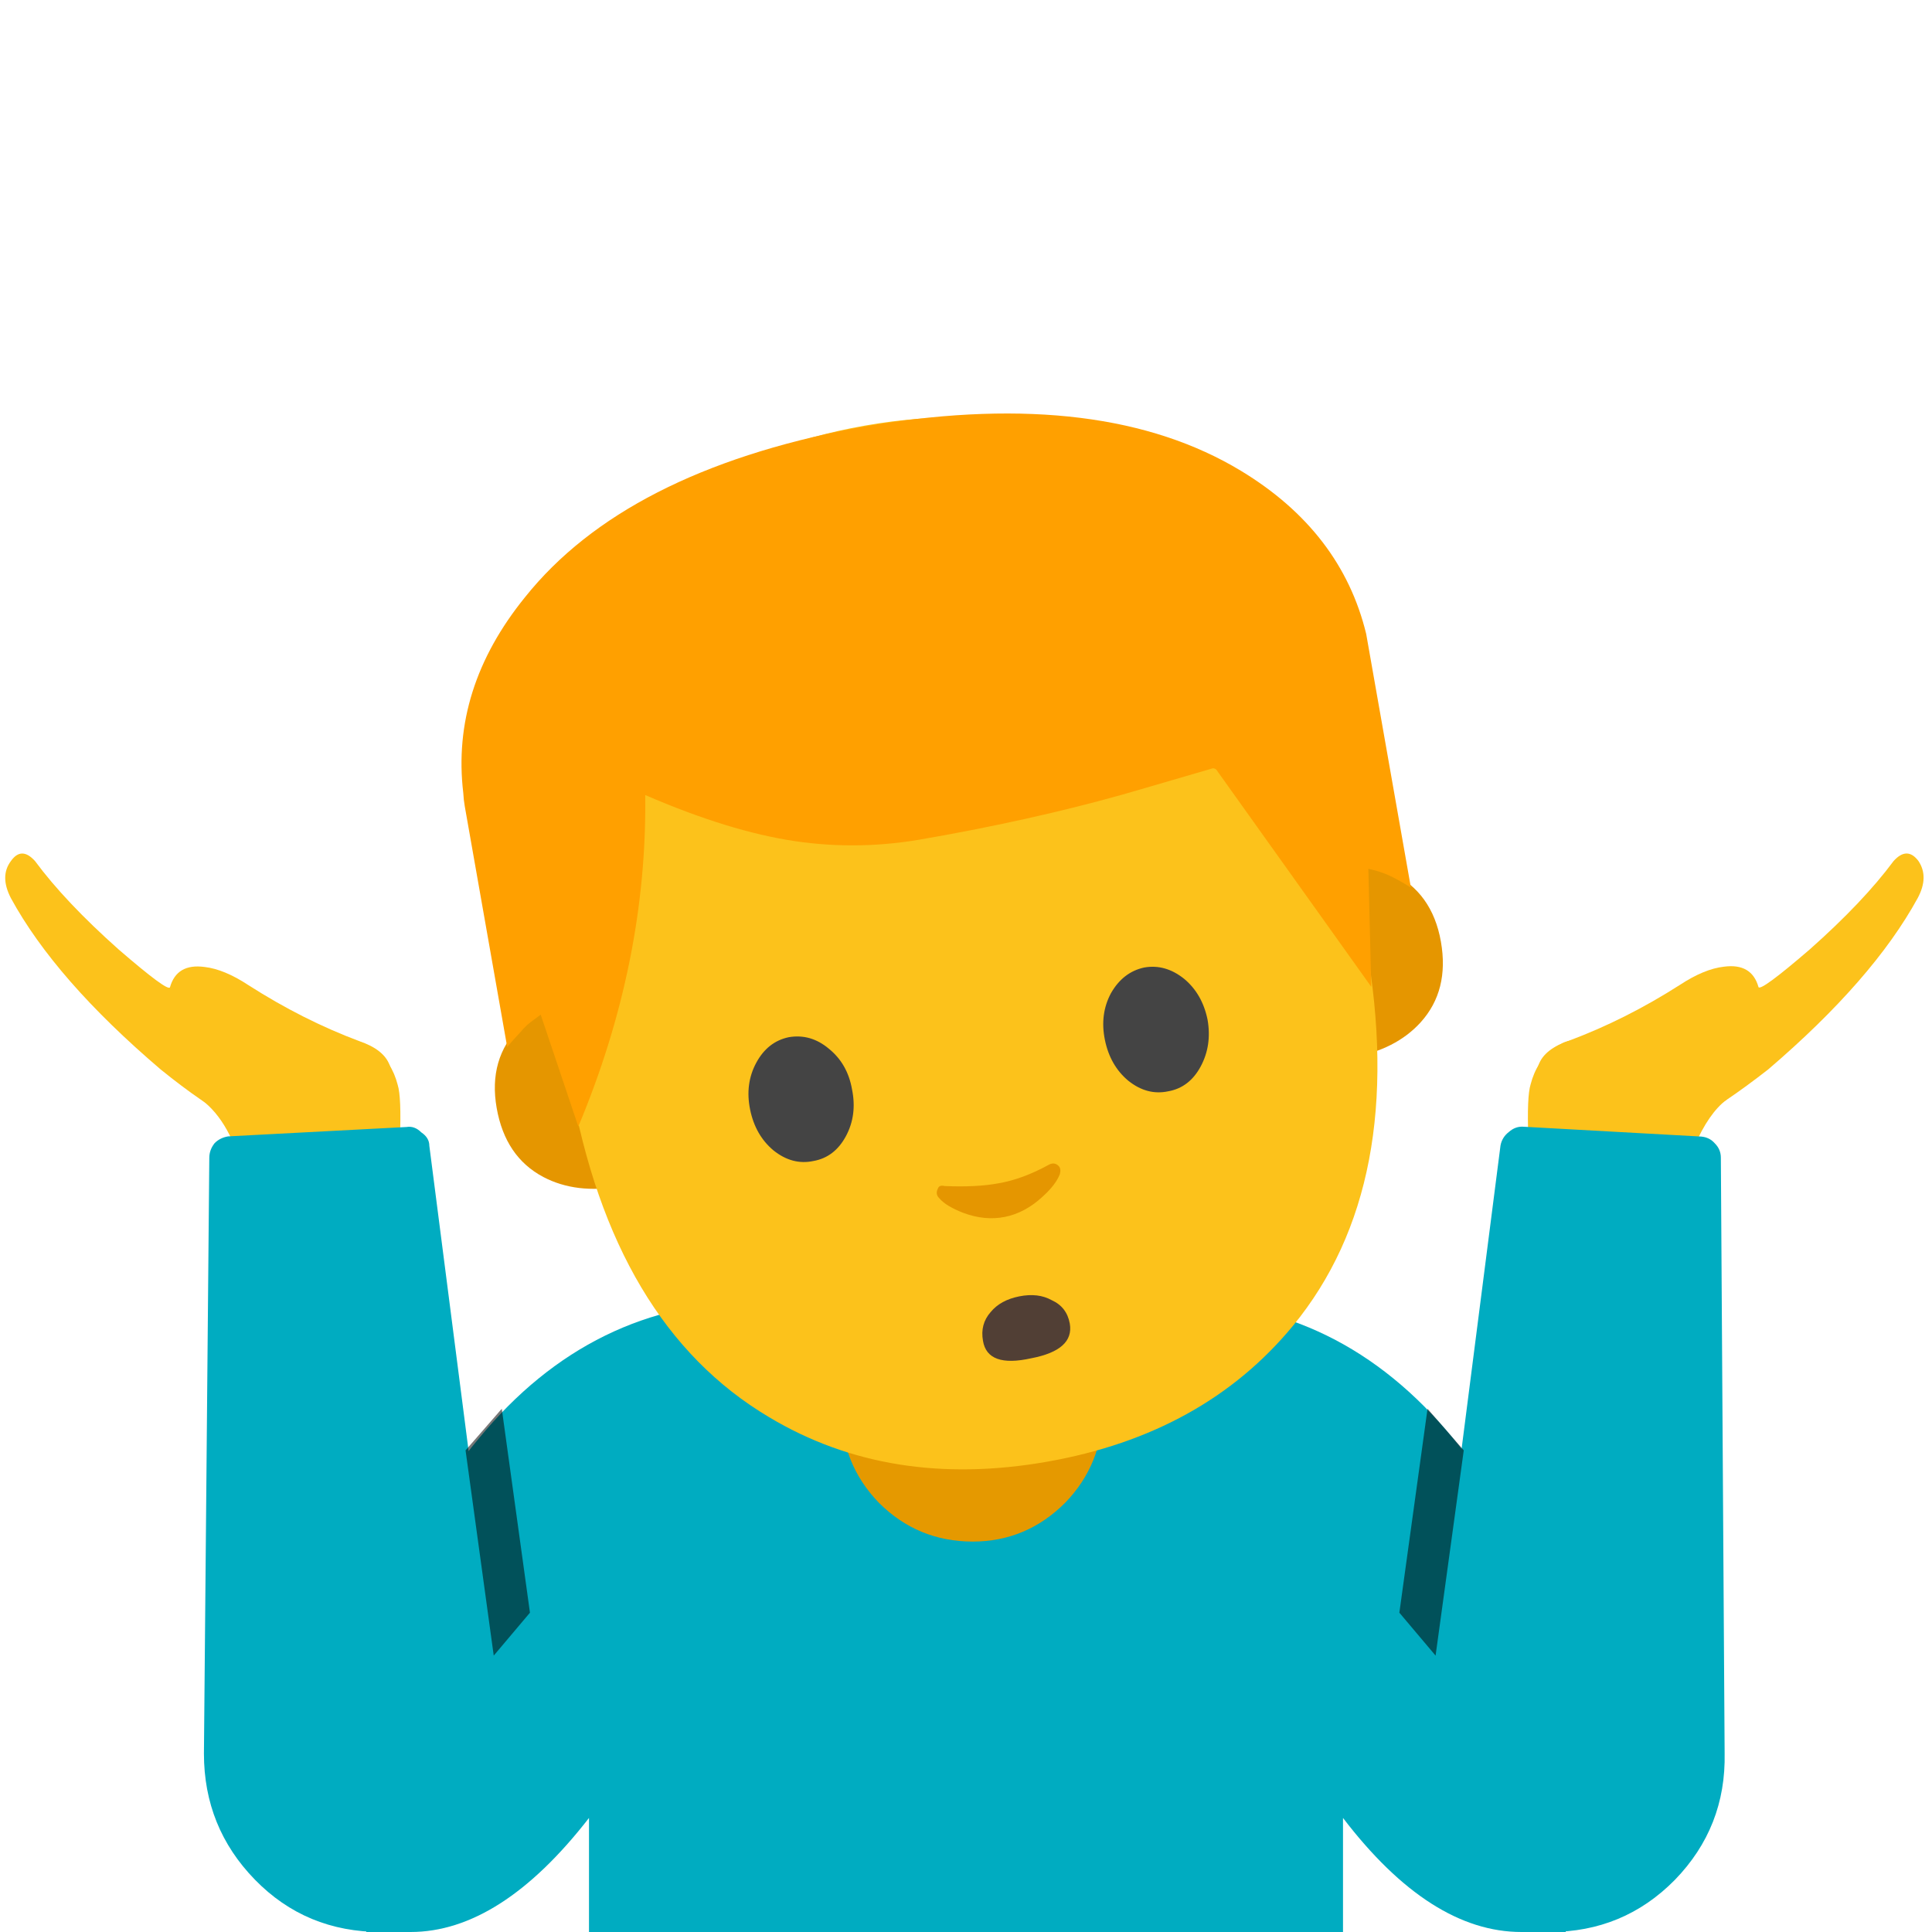
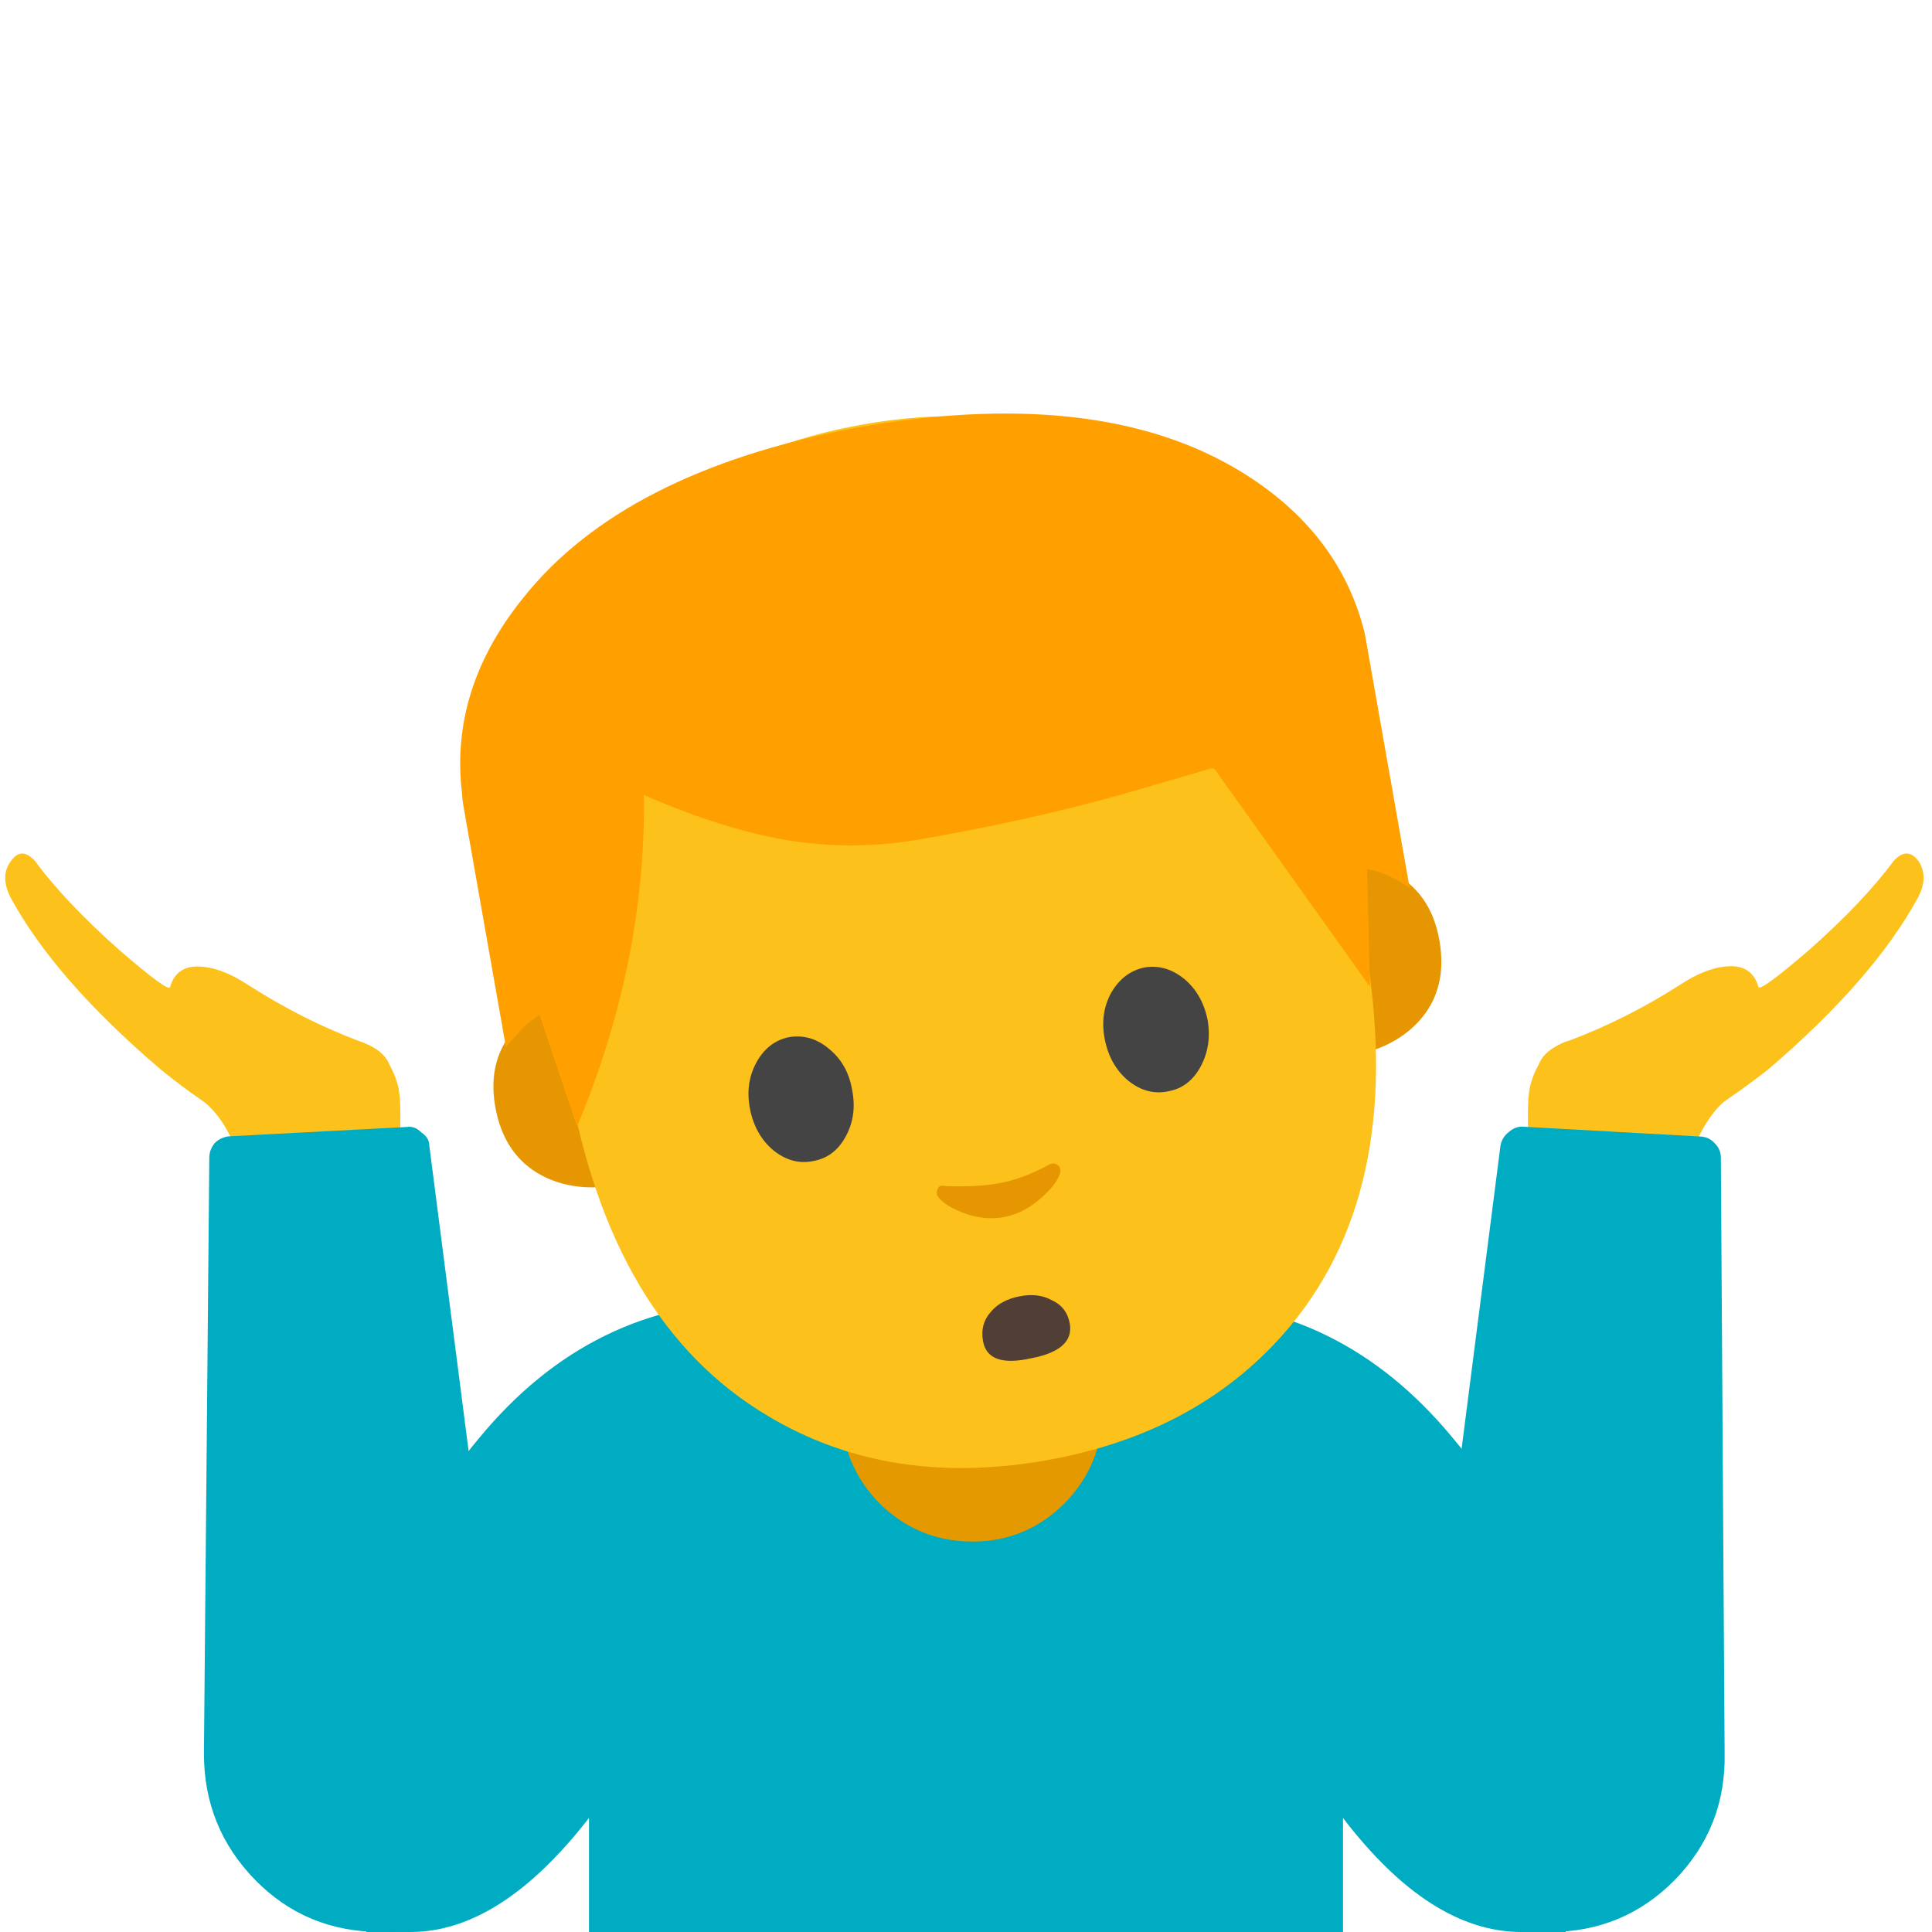
<svg xmlns="http://www.w3.org/2000/svg" xmlns:xlink="http://www.w3.org/1999/xlink" preserveAspectRatio="none" viewBox="0 0 72 72">
  <defs>
    <path id="a" fill="#00ACC1" d="M58.35 72v-6.25q0-7.15-4.2-12.15-4.2-5.1-10.4-5.1-4.55-.1-7.8-.15V72h14.1v-4.25Q53.3 72 56.7 72h1.65z" />
    <path id="b" fill="#FCC21B" d="M102.5 73.1q1.75 3.1 5.15 2.6 2.65-.5 4.65-1.5 2-1.05 4.95-3.35 6.95-5.95 9.9-11.35.75-1.4.05-2.45-.75-1-1.65 0-2 2.7-5.55 5.85-3.25 2.8-3.4 2.5-.45-1.6-2.3-1.35-1.3.15-2.9 1.2-3.6 2.3-7.35 3.7-3.25 1.1-1.55 4.15z" />
    <path id="c" fill="#FCC21B" d="M109.65 71.6l-5.55-2.65q-.5.1-1.05.5-1.15.85-1.55 2.4-.25.8-.15 3.55v1.75l5.55 1.95 4.75-1.15q.25-.9.7-2 .95-2.2 2.15-3.1l-4.85-1.25z" />
    <path id="d" fill="#00ACC1" d="M100.05 75q-.45.35-.55.9L94.1 118q-.6 3.95 2 7 2.65 3 6.65 3 4.9 0 8.3-3.45 3.4-3.5 3.3-8.4l-.25-39.45q0-.55-.4-.95-.35-.4-.9-.45l-11.75-.65q-.55-.05-1 .35z" />
-     <path id="e" fill="#020202" fill-opacity=".537" d="M53.2 52.5l-1.05 7.6 1.35 1.6 1.05-7.65-1.35-1.55z" />
-     <path id="f" fill="#00ACC1" d="M36 48.35q-6.4.15-7.75.15-6.2 0-10.4 5.1-4.2 5-4.2 12.15V72h1.65q3.35 0 6.65-4.25V72H36V48.35z" />
-     <path id="g" fill="#E59900" d="M36.25 57.45q2 0 3.45-1.45 1.4-1.45 1.4-3.5v-4.2h-9.75v4.2q0 2.05 1.4 3.5 1.45 1.45 3.5 1.45z" />
-     <path id="h" fill="#FCC21B" d="M25.45 73.1q1.7-3.05-1.55-4.15-3.75-1.4-7.35-3.7-1.6-1.05-2.9-1.2-1.85-.25-2.3 1.35-.15.3-3.4-2.5-3.55-3.15-5.55-5.85-.9-1-1.6 0-.75 1 0 2.45 2.95 5.4 9.95 11.35 2.85 2.3 4.9 3.35 1.95.95 4.65 1.5 3.45.5 5.15-2.6z" />
-     <path id="i" fill="#FCC21B" d="M24.9 69.45l-1.05-.5-5.5 2.65-4.9 1.25q1.95 1.45 2.85 5.1l4.8 1.15 5.5-1.95V75.4q.1-2.75-.15-3.55-.4-1.55-1.55-2.4z" />
-     <path id="j" fill="#00ACC1" d="M16 42.7q0-.3-.3-.5-.25-.25-.55-.2l-6.65.35q-.3.05-.5.25-.2.25-.2.55l-.2 22.2q0 2.75 1.9 4.7Q11.4 72 14.2 72q2.25 0 3.7-1.7 1.5-1.7 1.15-3.9L16 42.7z" />
-     <path id="k" fill="#020202" fill-opacity=".537" d="M19.75 60.1l-1.05-7.6-1.35 1.55 1.05 7.65 1.35-1.6z" />
-     <path id="l" fill="#E59600" d="M106.9 66.05h-3.6v20.3q4.75 0 7.85-2.4 3.6-2.8 3.6-8.05 0-5.3-3.9-8.1l-3.95-1.75z" />
-     <path id="m" fill="#E59600" d="M24.7 66.05h-3.65l-3.9 1.75q-3.95 2.8-3.95 8.1 0 5.25 3.6 8.05 3.1 2.4 7.9 2.4v-20.3z" />
-     <path id="n" fill="#FCC21B" d="M106.75 73.8q0-30.45-8.65-45.45Q87.85 10.6 64 10.6q-23.9 0-34.15 17.75-8.65 15-8.65 45.45 0 25.9 14.6 38.45Q47.05 122 64 122q16.8 0 28.1-9.65 14.65-12.55 14.65-38.55z" />
-     <path id="o" fill="#FFA000" d="M63.35 24.5v-.8q-.4-6.25-5.65-10.85-7.2-6.3-21.15-6.5H35.5q-13.95.2-21.1 6.5-5.3 4.6-5.65 10.85-.05.4-.05.8v14.55q.35-.3.95-.75.4-.35.95-.6l.4-.2 1.05 6.95Q17.8 35.5 19.4 25.7q4.55 3 8.3 4.25 3.75 1.25 7.8 1.2h1.05q6.7-.05 12.3-.7l4.1-.45q.1 0 .2.1L60 44.45l1.05-6.95.45.2q.5.25.9.55.65.5.95.8V24.5z" />
-     <path id="p" fill="#E59600" d="M34.95 44.3q-.1.2.05.35.25.3.9.55.8.3 1.55.15t1.4-.75q.5-.45.65-.85.05-.2-.05-.3-.15-.15-.35-.05-1 .55-1.9.7-.8.15-2 .1-.2-.05-.25.1z" />
-     <path id="q" fill="#513F35" d="M71 87.6q-.2-1.1-1.2-1.55-.9-.5-2.15-.25t-1.9 1.05q-.7.8-.5 1.9.3 1.8 3.2 1.15 2.85-.55 2.55-2.3z" />
-     <path id="r" fill="#444" d="M56.55 72.1q-.3-1.7-1.55-2.7-1.2-1-2.65-.75-1.4.3-2.15 1.7t-.4 3.1q.35 1.7 1.55 2.7 1.25 1 2.65.7 1.4-.25 2.15-1.65t.4-3.1z" />
-     <path id="s" fill="#444" d="M73.7 65.7q-.75 1.4-.4 3.1.35 1.7 1.55 2.7 1.25 1 2.65.7 1.4-.25 2.15-1.65t.45-3.1q-.35-1.7-1.55-2.7-1.25-1-2.65-.75-1.4.3-2.2 1.7z" />
+     <path id="e" fill="#00ACC1" d="M36 48.35q-6.4.15-7.75.15-6.2 0-10.4 5.1-4.2 5-4.2 12.15V72h1.65q3.35 0 6.65-4.25V72H36V48.35z" />
+     <path id="f" fill="#E59900" d="M36.25 57.45q2 0 3.45-1.45 1.4-1.45 1.4-3.5v-4.2h-9.75v4.2q0 2.05 1.4 3.5 1.45 1.45 3.5 1.45z" />
+     <path id="g" fill="#FCC21B" d="M25.45 73.1q1.7-3.05-1.55-4.15-3.75-1.4-7.35-3.7-1.6-1.05-2.9-1.2-1.85-.25-2.3 1.35-.15.3-3.4-2.5-3.55-3.15-5.55-5.85-.9-1-1.6 0-.75 1 0 2.45 2.95 5.4 9.95 11.35 2.85 2.3 4.9 3.35 1.95.95 4.65 1.5 3.45.5 5.15-2.6z" />
+     <path id="h" fill="#FCC21B" d="M24.9 69.45l-1.05-.5-5.5 2.65-4.9 1.25q1.95 1.45 2.85 5.1l4.8 1.15 5.5-1.95V75.4q.1-2.75-.15-3.55-.4-1.55-1.55-2.4z" />
+     <path id="i" fill="#00ACC1" d="M16 42.7q0-.3-.3-.5-.25-.25-.55-.2l-6.65.35q-.3.05-.5.25-.2.25-.2.55l-.2 22.2q0 2.75 1.9 4.7Q11.4 72 14.2 72q2.25 0 3.7-1.7 1.5-1.7 1.15-3.9L16 42.7z" />
+     <path id="j" fill="#E59600" d="M106.9 66.05h-3.6v20.3q4.75 0 7.85-2.4 3.6-2.8 3.6-8.05 0-5.3-3.9-8.1l-3.95-1.75z" />
+     <path id="k" fill="#E59600" d="M24.7 66.05h-3.65l-3.9 1.75q-3.95 2.8-3.95 8.1 0 5.25 3.6 8.05 3.1 2.4 7.9 2.4v-20.3z" />
+     <path id="l" fill="#FCC21B" d="M106.75 73.8q0-30.45-8.65-45.45Q87.85 10.6 64 10.6q-23.9 0-34.15 17.75-8.65 15-8.65 45.45 0 25.9 14.6 38.45Q47.05 122 64 122q16.8 0 28.1-9.65 14.65-12.55 14.65-38.55z" />
+     <path id="m" fill="#FFA000" d="M63.35 24.5v-.8q-.4-6.25-5.65-10.85-7.2-6.3-21.15-6.5H35.5q-13.95.2-21.1 6.5-5.3 4.6-5.65 10.85-.05.4-.05.8v14.55q.35-.3.95-.75.4-.35.95-.6l.4-.2 1.05 6.95Q17.8 35.5 19.4 25.7q4.55 3 8.3 4.25 3.75 1.25 7.8 1.2h1.05q6.7-.05 12.3-.7l4.1-.45q.1 0 .2.1L60 44.45l1.05-6.95.45.2q.5.25.9.55.65.5.95.8V24.5z" />
+     <path id="n" fill="#E59600" d="M35.2 44.2q-.2-.05-.25.1-.1.2.05.35.25.3.9.55.8.3 1.55.15t1.4-.75q.5-.45.65-.85.05-.2-.05-.3-.15-.15-.35-.05-1 .55-1.9.7-.8.15-2 .1z" />
+     <path id="o" fill="#513F35" d="M71 87.6q-.2-1.1-1.2-1.55-.9-.5-2.15-.25t-1.9 1.05q-.7.8-.5 1.9.3 1.8 3.2 1.15 2.85-.55 2.55-2.3z" />
+     <path id="p" fill="#444" d="M56.55 72.1q-.3-1.7-1.55-2.7-1.2-1-2.65-.75-1.4.3-2.15 1.7t-.4 3.1q.35 1.7 1.55 2.7 1.25 1 2.65.7 1.4-.25 2.15-1.65t.4-3.1z" />
+     <path id="q" fill="#444" d="M73.7 65.7q-.75 1.4-.4 3.1.35 1.7 1.55 2.7 1.25 1 2.65.7 1.4-.25 2.15-1.65t.45-3.1q-.35-1.7-1.55-2.7-1.25-1-2.65-.75-1.4.3-2.2 1.7z" />
  </defs>
  <use xlink:href="#a" />
  <use transform="matrix(.56247 0 0 .56247 -.05 0)" xlink:href="#b" />
  <use transform="matrix(.56247 0 0 .56247 -.05 0)" xlink:href="#c" />
  <use transform="translate(-.05) scale(.5625)" xlink:href="#d" />
  <use xlink:href="#e" />
  <use xlink:href="#f" />
-   <use xlink:href="#g" />
+   <use transform="rotate(.078) scale(.56247)" xlink:href="#g" />
  <use transform="rotate(.078) scale(.56247)" xlink:href="#h" />
-   <use transform="rotate(.078) scale(.56247)" xlink:href="#i" />
-   <use xlink:href="#j" />
-   <use xlink:href="#k" />
-   <use transform="matrix(.34651 -.06108 .06108 .34651 9.3 15.8)" xlink:href="#l" />
-   <use transform="matrix(.34651 -.06108 .06108 .34651 9.3 15.8)" xlink:href="#m" />
-   <use transform="rotate(-9.996 96.735 -45.689) scale(.35193)" xlink:href="#n" />
-   <use transform="rotate(-9.995 95.55 -45.22) scale(.62577)" xlink:href="#o" />
-   <use xlink:href="#p" />
+   <use xlink:href="#i" />
+   <use transform="rotate(-9.994 94.677 -45.015) scale(.35182)" xlink:href="#j" />
+   <use transform="rotate(-9.994 94.677 -45.015) scale(.35182)" xlink:href="#k" />
+   <use transform="matrix(.34657 -.06108 .06108 .34657 9.35 16.05)" xlink:href="#l" />
+   <use transform="matrix(.61626 -.10863 .10863 .61626 9.25 15.9)" xlink:href="#m" />
+   <use xlink:href="#n" />
+   <use transform="rotate(.078) scale(.56247)" xlink:href="#o" />
+   <use transform="rotate(.078) scale(.56247)" xlink:href="#p" />
  <use transform="rotate(.078) scale(.56247)" xlink:href="#q" />
-   <use transform="rotate(.078) scale(.56247)" xlink:href="#r" />
-   <use transform="rotate(.078) scale(.56247)" xlink:href="#s" />
</svg>
